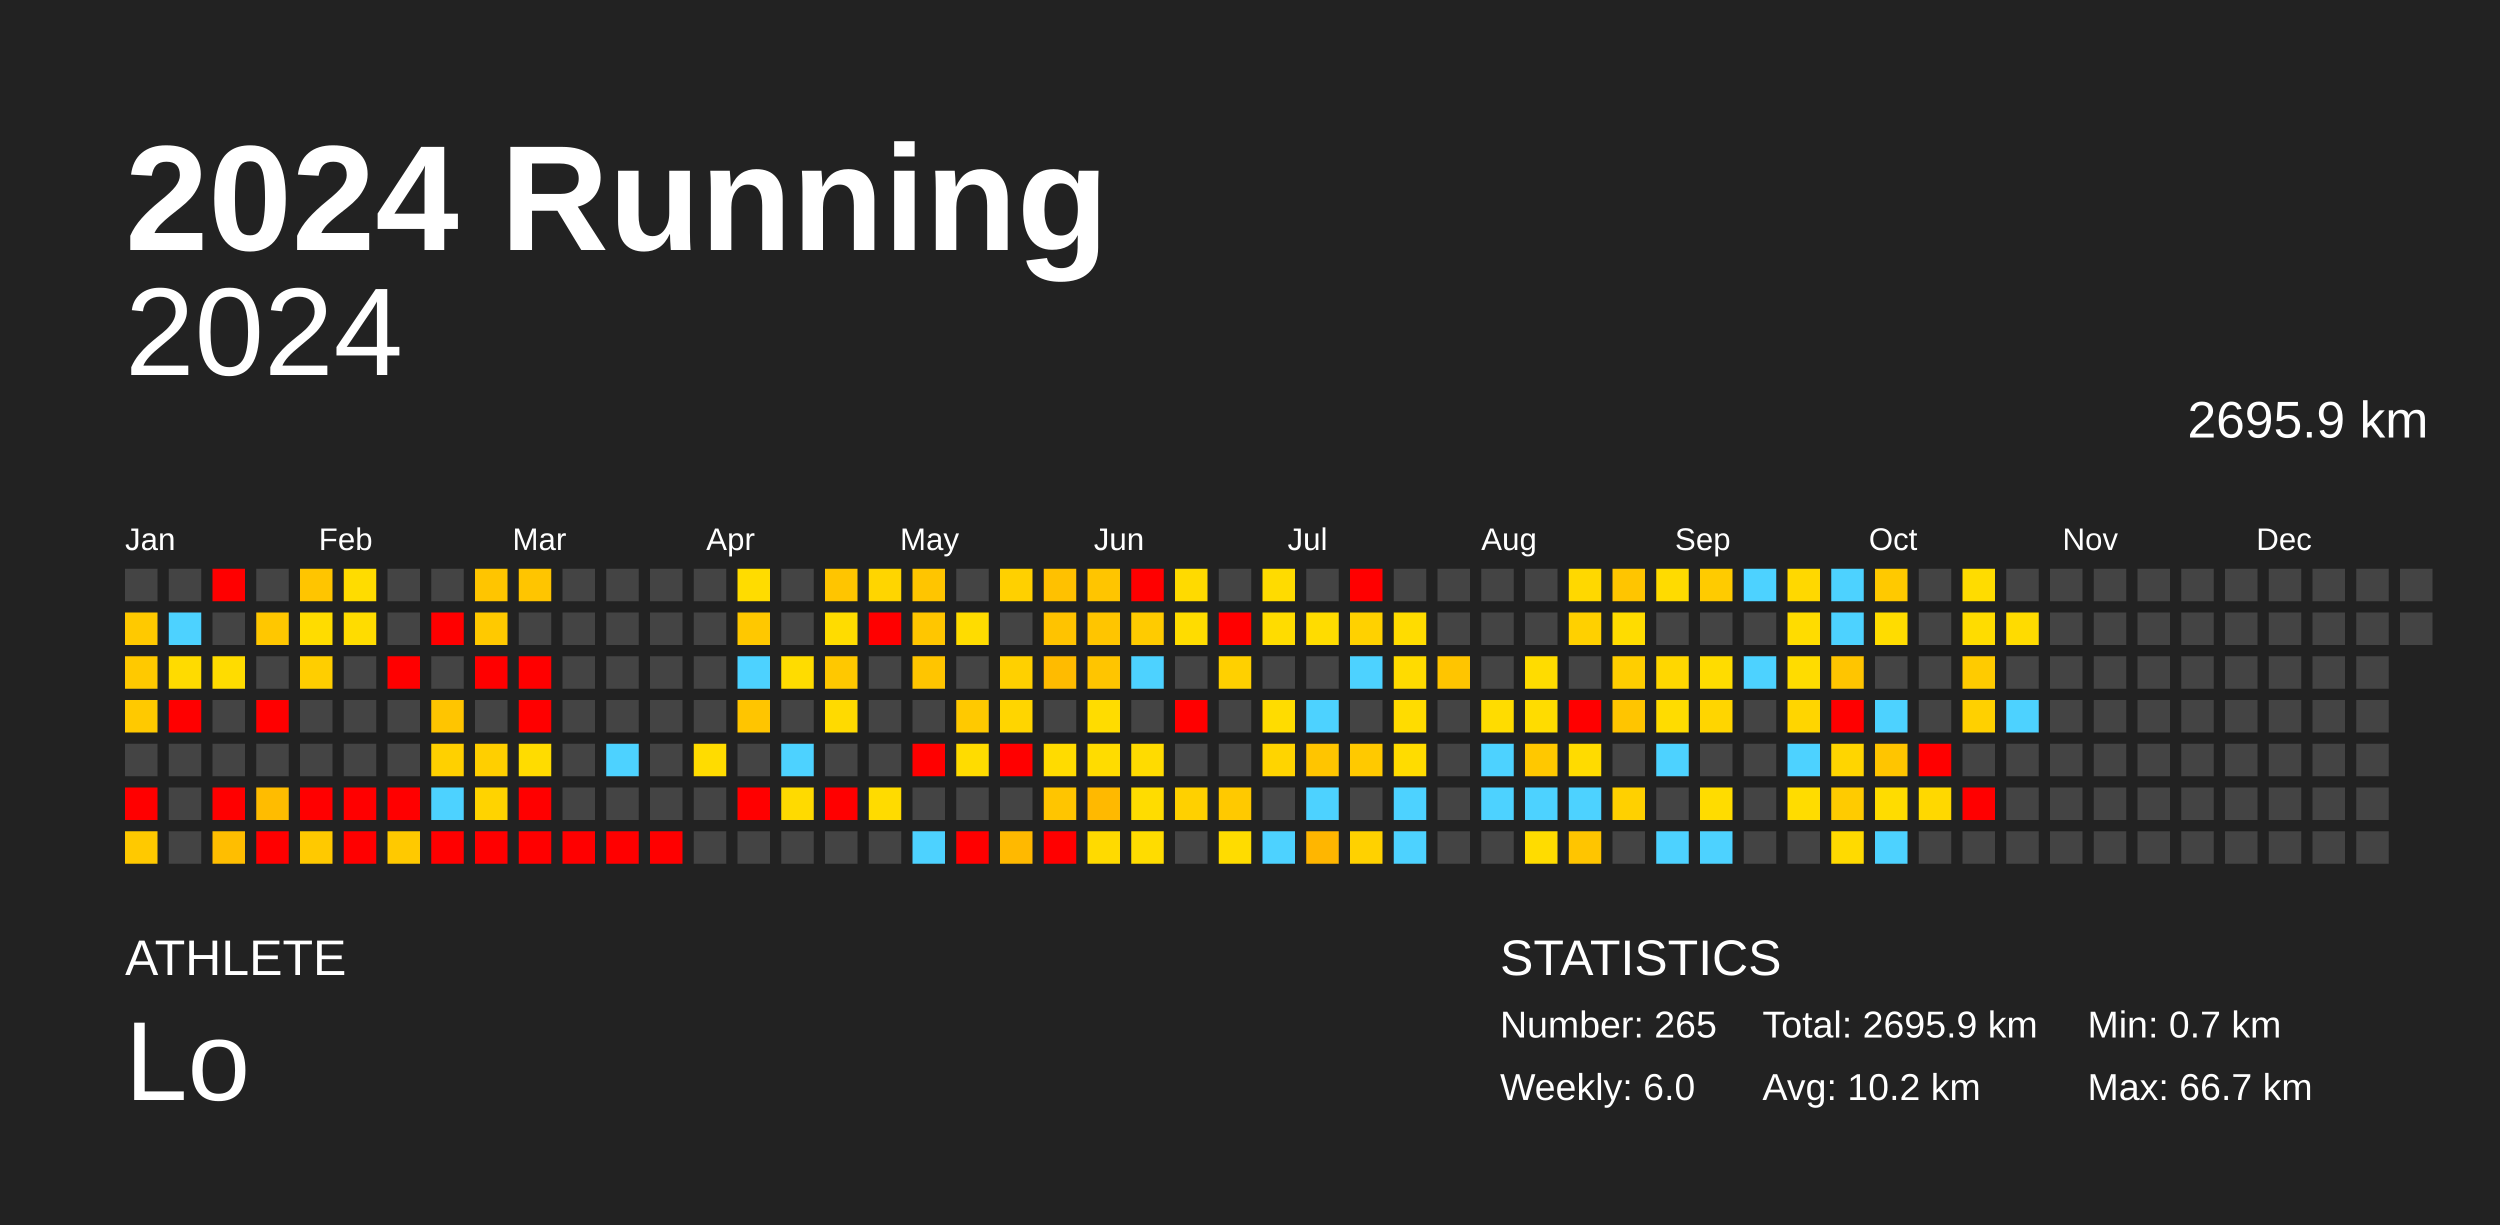
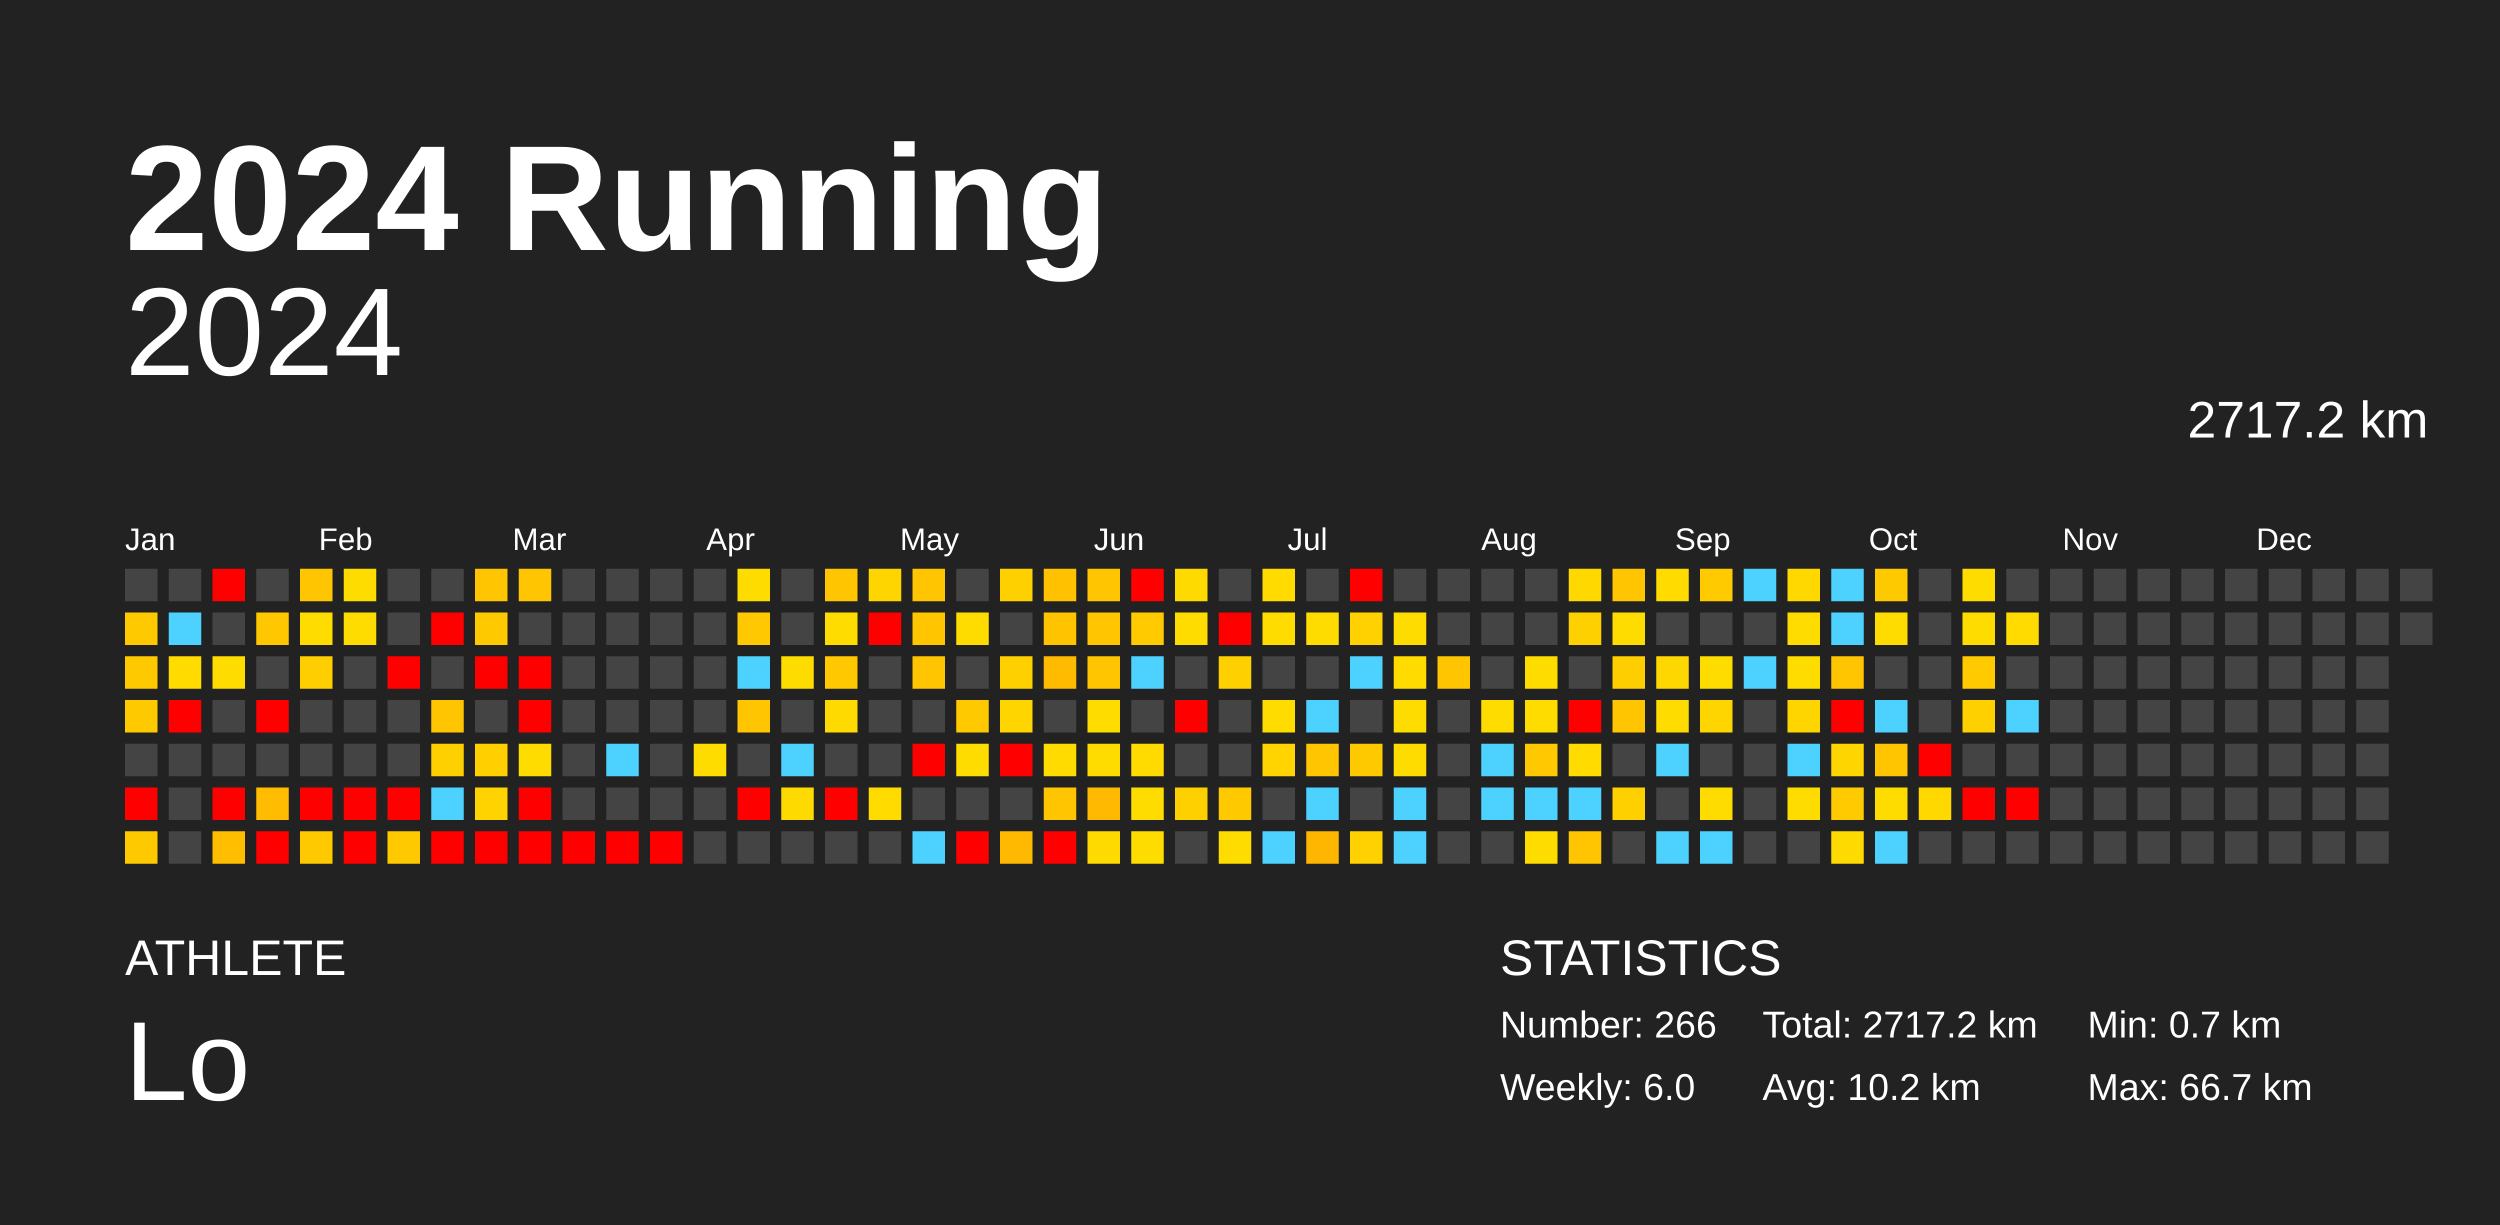
<svg xmlns="http://www.w3.org/2000/svg" baseProfile="full" height="98mm" version="1.1" viewBox="0,0,200,98" width="200mm">
  <defs />
  <rect fill="#222222" height="98" width="200" x="0" y="0" />
  <text fill="#FFFFFF" style="font-size:12px; font-family:Arial; font-weight:bold;" x="10" y="20">2024 Running</text>
  <text fill="#FFFFFF" style="font-size:4px; font-family:Arial" x="10" y="78">ATHLETE</text>
  <text fill="#FFFFFF" style="font-size:9px; font-family:Arial" x="10" y="88">Lo</text>
  <text fill="#FFFFFF" style="font-size:4px; font-family:Arial" x="120" y="78">STATISTICS</text>
-   <text fill="#FFFFFF" style="font-size:3px; font-family:Arial" x="120" y="83">Number: 265</text>
+   <text fill="#FFFFFF" style="font-size:3px; font-family:Arial" x="120" y="83">Number: 266</text>
  <text fill="#FFFFFF" style="font-size:3px; font-family:Arial" x="120" y="88">Weekly: 6.0</text>
-   <text fill="#FFFFFF" style="font-size:3px; font-family:Arial" x="141" y="83">Total: 2695.9 km</text>
+   <text fill="#FFFFFF" style="font-size:3px; font-family:Arial" x="141" y="83">Total: 2717.2 km</text>
  <text fill="#FFFFFF" style="font-size:3px; font-family:Arial" x="141" y="88">Avg: 10.2 km</text>
  <text fill="#FFFFFF" style="font-size:3px; font-family:Arial" x="167" y="83">Min: 0.7 km</text>
  <text fill="#FFFFFF" style="font-size:3px; font-family:Arial" x="167" y="88">Max: 66.7 km</text>
  <text alignment-baseline="hanging" fill="#FFFFFF" style="font-size:10.0px; font-family:Arial;" x="10" y="30">2024</text>
-   <text alignment-baseline="hanging" fill="#FFFFFF" style="font-size:4.125px; font-family:Arial;" x="175" y="35">2695.9 km</text>
+   <text alignment-baseline="hanging" fill="#FFFFFF" style="font-size:4.125px; font-family:Arial;" x="175" y="35">2717.2 km</text>
  <text fill="#FFFFFF" style="font-size:2.5px; font-family:Arial" x="10.0" y="44">Jan</text>
  <text fill="#FFFFFF" style="font-size:2.5px; font-family:Arial" x="25.5" y="44">Feb</text>
  <text fill="#FFFFFF" style="font-size:2.5px; font-family:Arial" x="41.0" y="44">Mar</text>
  <text fill="#FFFFFF" style="font-size:2.5px; font-family:Arial" x="56.5" y="44">Apr</text>
  <text fill="#FFFFFF" style="font-size:2.5px; font-family:Arial" x="72.0" y="44">May</text>
  <text fill="#FFFFFF" style="font-size:2.5px; font-family:Arial" x="87.5" y="44">Jun</text>
  <text fill="#FFFFFF" style="font-size:2.5px; font-family:Arial" x="103.0" y="44">Jul</text>
  <text fill="#FFFFFF" style="font-size:2.5px; font-family:Arial" x="118.5" y="44">Aug</text>
  <text fill="#FFFFFF" style="font-size:2.5px; font-family:Arial" x="134.0" y="44">Sep</text>
  <text fill="#FFFFFF" style="font-size:2.5px; font-family:Arial" x="149.5" y="44">Oct</text>
  <text fill="#FFFFFF" style="font-size:2.5px; font-family:Arial" x="165.0" y="44">Nov</text>
  <text fill="#FFFFFF" style="font-size:2.5px; font-family:Arial" x="180.5" y="44">Dec</text>
  <rect fill="#444444" height="2.6" width="2.6" x="10.0" y="45.5" />
  <rect fill="#ffc900" height="2.6" width="2.6" x="10.0" y="49.0" />
  <rect fill="#ffc900" height="2.6" width="2.6" x="10.0" y="52.5" />
  <rect fill="#ffc900" height="2.6" width="2.6" x="10.0" y="56.0" />
  <rect fill="#444444" height="2.6" width="2.6" x="10.0" y="59.5" />
  <rect fill="red" height="2.6" width="2.6" x="10.0" y="63.0" />
  <rect fill="#ffc900" height="2.6" width="2.6" x="10.0" y="66.5" />
  <rect fill="#444444" height="2.6" width="2.6" x="13.5" y="45.5" />
  <rect fill="#4dd2ff" height="2.6" width="2.6" x="13.5" y="49.0" />
  <rect fill="#ffdb00" height="2.6" width="2.6" x="13.5" y="52.5" />
  <rect fill="red" height="2.6" width="2.6" x="13.5" y="56.0" />
  <rect fill="#444444" height="2.6" width="2.6" x="13.5" y="59.5" />
  <rect fill="#444444" height="2.6" width="2.6" x="13.5" y="63.0" />
  <rect fill="#444444" height="2.6" width="2.6" x="13.5" y="66.5" />
  <rect fill="red" height="2.6" width="2.6" x="17.0" y="45.5" />
  <rect fill="#444444" height="2.6" width="2.6" x="17.0" y="49.0" />
  <rect fill="#ffdc00" height="2.6" width="2.6" x="17.0" y="52.5" />
  <rect fill="#444444" height="2.6" width="2.6" x="17.0" y="56.0" />
  <rect fill="#444444" height="2.6" width="2.6" x="17.0" y="59.5" />
  <rect fill="red" height="2.6" width="2.6" x="17.0" y="63.0" />
  <rect fill="#ffbe00" height="2.6" width="2.6" x="17.0" y="66.5" />
  <rect fill="#444444" height="2.6" width="2.6" x="20.5" y="45.5" />
  <rect fill="#ffc700" height="2.6" width="2.6" x="20.5" y="49.0" />
  <rect fill="#444444" height="2.6" width="2.6" x="20.5" y="52.5" />
  <rect fill="red" height="2.6" width="2.6" x="20.5" y="56.0" />
  <rect fill="#444444" height="2.6" width="2.6" x="20.5" y="59.5" />
  <rect fill="#ffbc00" height="2.6" width="2.6" x="20.5" y="63.0" />
  <rect fill="red" height="2.6" width="2.6" x="20.5" y="66.5" />
  <rect fill="#ffc500" height="2.6" width="2.6" x="24.0" y="45.5" />
  <rect fill="#ffdc00" height="2.6" width="2.6" x="24.0" y="49.0" />
  <rect fill="#ffce00" height="2.6" width="2.6" x="24.0" y="52.5" />
  <rect fill="#444444" height="2.6" width="2.6" x="24.0" y="56.0" />
  <rect fill="#444444" height="2.6" width="2.6" x="24.0" y="59.5" />
  <rect fill="red" height="2.6" width="2.6" x="24.0" y="63.0" />
  <rect fill="#ffc900" height="2.6" width="2.6" x="24.0" y="66.5" />
  <rect fill="#ffdc00" height="2.6" width="2.6" x="27.5" y="45.5" />
  <rect fill="#ffdc00" height="2.6" width="2.6" x="27.5" y="49.0" />
  <rect fill="#444444" height="2.6" width="2.6" x="27.5" y="52.5" />
  <rect fill="#444444" height="2.6" width="2.6" x="27.5" y="56.0" />
  <rect fill="#444444" height="2.6" width="2.6" x="27.5" y="59.5" />
  <rect fill="red" height="2.6" width="2.6" x="27.5" y="63.0" />
  <rect fill="red" height="2.6" width="2.6" x="27.5" y="66.5" />
  <rect fill="#444444" height="2.6" width="2.6" x="31.0" y="45.5" />
  <rect fill="#444444" height="2.6" width="2.6" x="31.0" y="49.0" />
  <rect fill="red" height="2.6" width="2.6" x="31.0" y="52.5" />
  <rect fill="#444444" height="2.6" width="2.6" x="31.0" y="56.0" />
  <rect fill="#444444" height="2.6" width="2.6" x="31.0" y="59.5" />
  <rect fill="red" height="2.6" width="2.6" x="31.0" y="63.0" />
  <rect fill="#ffc900" height="2.6" width="2.6" x="31.0" y="66.5" />
  <rect fill="#444444" height="2.6" width="2.6" x="34.5" y="45.5" />
  <rect fill="red" height="2.6" width="2.6" x="34.5" y="49.0" />
  <rect fill="#444444" height="2.6" width="2.6" x="34.5" y="52.5" />
  <rect fill="#ffc500" height="2.6" width="2.6" x="34.5" y="56.0" />
  <rect fill="#ffd000" height="2.6" width="2.6" x="34.5" y="59.5" />
  <rect fill="#4dd2ff" height="2.6" width="2.6" x="34.5" y="63.0" />
  <rect fill="red" height="2.6" width="2.6" x="34.5" y="66.5" />
  <rect fill="#ffc500" height="2.6" width="2.6" x="38.0" y="45.5" />
  <rect fill="#ffc900" height="2.6" width="2.6" x="38.0" y="49.0" />
  <rect fill="red" height="2.6" width="2.6" x="38.0" y="52.5" />
  <rect fill="#444444" height="2.6" width="2.6" x="38.0" y="56.0" />
  <rect fill="#ffcf00" height="2.6" width="2.6" x="38.0" y="59.5" />
  <rect fill="#ffd300" height="2.6" width="2.6" x="38.0" y="63.0" />
  <rect fill="red" height="2.6" width="2.6" x="38.0" y="66.5" />
  <rect fill="#ffc500" height="2.6" width="2.6" x="41.5" y="45.5" />
  <rect fill="#444444" height="2.6" width="2.6" x="41.5" y="49.0" />
  <rect fill="red" height="2.6" width="2.6" x="41.5" y="52.5" />
  <rect fill="red" height="2.6" width="2.6" x="41.5" y="56.0" />
  <rect fill="#ffdc00" height="2.6" width="2.6" x="41.5" y="59.5" />
  <rect fill="red" height="2.6" width="2.6" x="41.5" y="63.0" />
  <rect fill="red" height="2.6" width="2.6" x="41.5" y="66.5" />
  <rect fill="#444444" height="2.6" width="2.6" x="45.0" y="45.5" />
  <rect fill="#444444" height="2.6" width="2.6" x="45.0" y="49.0" />
  <rect fill="#444444" height="2.6" width="2.6" x="45.0" y="52.5" />
  <rect fill="#444444" height="2.6" width="2.6" x="45.0" y="56.0" />
  <rect fill="#444444" height="2.6" width="2.6" x="45.0" y="59.5" />
  <rect fill="#444444" height="2.6" width="2.6" x="45.0" y="63.0" />
  <rect fill="red" height="2.6" width="2.6" x="45.0" y="66.5" />
  <rect fill="#444444" height="2.6" width="2.6" x="48.5" y="45.5" />
  <rect fill="#444444" height="2.6" width="2.6" x="48.5" y="49.0" />
  <rect fill="#444444" height="2.6" width="2.6" x="48.5" y="52.5" />
  <rect fill="#444444" height="2.6" width="2.6" x="48.5" y="56.0" />
  <rect fill="#4dd2ff" height="2.6" width="2.6" x="48.5" y="59.5" />
  <rect fill="#444444" height="2.6" width="2.6" x="48.5" y="63.0" />
  <rect fill="red" height="2.6" width="2.6" x="48.5" y="66.5" />
  <rect fill="#444444" height="2.6" width="2.6" x="52.0" y="45.5" />
  <rect fill="#444444" height="2.6" width="2.6" x="52.0" y="49.0" />
  <rect fill="#444444" height="2.6" width="2.6" x="52.0" y="52.5" />
  <rect fill="#444444" height="2.6" width="2.6" x="52.0" y="56.0" />
  <rect fill="#444444" height="2.6" width="2.6" x="52.0" y="59.5" />
  <rect fill="#444444" height="2.6" width="2.6" x="52.0" y="63.0" />
  <rect fill="red" height="2.6" width="2.6" x="52.0" y="66.5" />
  <rect fill="#444444" height="2.6" width="2.6" x="55.5" y="45.5" />
  <rect fill="#444444" height="2.6" width="2.6" x="55.5" y="49.0" />
  <rect fill="#444444" height="2.6" width="2.6" x="55.5" y="52.5" />
  <rect fill="#444444" height="2.6" width="2.6" x="55.5" y="56.0" />
  <rect fill="#ffdc00" height="2.6" width="2.6" x="55.5" y="59.5" />
  <rect fill="#444444" height="2.6" width="2.6" x="55.5" y="63.0" />
  <rect fill="#444444" height="2.6" width="2.6" x="55.5" y="66.5" />
  <rect fill="#ffdc00" height="2.6" width="2.6" x="59.0" y="45.5" />
  <rect fill="#ffc800" height="2.6" width="2.6" x="59.0" y="49.0" />
  <rect fill="#4dd2ff" height="2.6" width="2.6" x="59.0" y="52.5" />
  <rect fill="#ffc500" height="2.6" width="2.6" x="59.0" y="56.0" />
  <rect fill="#444444" height="2.6" width="2.6" x="59.0" y="59.5" />
  <rect fill="red" height="2.6" width="2.6" x="59.0" y="63.0" />
  <rect fill="#444444" height="2.6" width="2.6" x="59.0" y="66.5" />
  <rect fill="#444444" height="2.6" width="2.6" x="62.5" y="45.5" />
  <rect fill="#444444" height="2.6" width="2.6" x="62.5" y="49.0" />
  <rect fill="#ffdc00" height="2.6" width="2.6" x="62.5" y="52.5" />
  <rect fill="#444444" height="2.6" width="2.6" x="62.5" y="56.0" />
  <rect fill="#4dd2ff" height="2.6" width="2.6" x="62.5" y="59.5" />
  <rect fill="#ffda00" height="2.6" width="2.6" x="62.5" y="63.0" />
  <rect fill="#444444" height="2.6" width="2.6" x="62.5" y="66.5" />
  <rect fill="#ffc500" height="2.6" width="2.6" x="66.0" y="45.5" />
  <rect fill="#ffdc00" height="2.6" width="2.6" x="66.0" y="49.0" />
  <rect fill="#ffc800" height="2.6" width="2.6" x="66.0" y="52.5" />
  <rect fill="#ffda00" height="2.6" width="2.6" x="66.0" y="56.0" />
  <rect fill="#444444" height="2.6" width="2.6" x="66.0" y="59.5" />
  <rect fill="red" height="2.6" width="2.6" x="66.0" y="63.0" />
  <rect fill="#444444" height="2.6" width="2.6" x="66.0" y="66.5" />
  <rect fill="#ffd500" height="2.6" width="2.6" x="69.5" y="45.5" />
  <rect fill="red" height="2.6" width="2.6" x="69.5" y="49.0" />
  <rect fill="#444444" height="2.6" width="2.6" x="69.5" y="52.5" />
  <rect fill="#444444" height="2.6" width="2.6" x="69.5" y="56.0" />
  <rect fill="#444444" height="2.6" width="2.6" x="69.5" y="59.5" />
  <rect fill="#ffdb00" height="2.6" width="2.6" x="69.5" y="63.0" />
  <rect fill="#444444" height="2.6" width="2.6" x="69.5" y="66.5" />
  <rect fill="#ffc500" height="2.6" width="2.6" x="73.0" y="45.5" />
  <rect fill="#ffc600" height="2.6" width="2.6" x="73.0" y="49.0" />
  <rect fill="#ffc500" height="2.6" width="2.6" x="73.0" y="52.5" />
  <rect fill="#444444" height="2.6" width="2.6" x="73.0" y="56.0" />
  <rect fill="red" height="2.6" width="2.6" x="73.0" y="59.5" />
  <rect fill="#444444" height="2.6" width="2.6" x="73.0" y="63.0" />
  <rect fill="#4dd2ff" height="2.6" width="2.6" x="73.0" y="66.5" />
  <rect fill="#444444" height="2.6" width="2.6" x="76.5" y="45.5" />
  <rect fill="#ffdc00" height="2.6" width="2.6" x="76.5" y="49.0" />
  <rect fill="#444444" height="2.6" width="2.6" x="76.5" y="52.5" />
  <rect fill="#ffc900" height="2.6" width="2.6" x="76.5" y="56.0" />
  <rect fill="#ffdc00" height="2.6" width="2.6" x="76.5" y="59.5" />
  <rect fill="#444444" height="2.6" width="2.6" x="76.5" y="63.0" />
  <rect fill="red" height="2.6" width="2.6" x="76.5" y="66.5" />
  <rect fill="#ffd000" height="2.6" width="2.6" x="80.0" y="45.5" />
  <rect fill="#444444" height="2.6" width="2.6" x="80.0" y="49.0" />
  <rect fill="#ffd000" height="2.6" width="2.6" x="80.0" y="52.5" />
  <rect fill="#ffd500" height="2.6" width="2.6" x="80.0" y="56.0" />
  <rect fill="red" height="2.6" width="2.6" x="80.0" y="59.5" />
  <rect fill="#444444" height="2.6" width="2.6" x="80.0" y="63.0" />
  <rect fill="#ffb900" height="2.6" width="2.6" x="80.0" y="66.5" />
  <rect fill="#ffc100" height="2.6" width="2.6" x="83.5" y="45.5" />
  <rect fill="#ffc300" height="2.6" width="2.6" x="83.5" y="49.0" />
  <rect fill="#ffbb00" height="2.6" width="2.6" x="83.5" y="52.5" />
  <rect fill="#444444" height="2.6" width="2.6" x="83.5" y="56.0" />
  <rect fill="#ffdb00" height="2.6" width="2.6" x="83.5" y="59.5" />
  <rect fill="#ffc500" height="2.6" width="2.6" x="83.5" y="63.0" />
  <rect fill="red" height="2.6" width="2.6" x="83.5" y="66.5" />
  <rect fill="#ffc500" height="2.6" width="2.6" x="87.0" y="45.5" />
  <rect fill="#ffc500" height="2.6" width="2.6" x="87.0" y="49.0" />
  <rect fill="#ffc500" height="2.6" width="2.6" x="87.0" y="52.5" />
  <rect fill="#ffdc00" height="2.6" width="2.6" x="87.0" y="56.0" />
  <rect fill="#ffdc00" height="2.6" width="2.6" x="87.0" y="59.5" />
  <rect fill="#ffb900" height="2.6" width="2.6" x="87.0" y="63.0" />
  <rect fill="#ffda00" height="2.6" width="2.6" x="87.0" y="66.5" />
  <rect fill="red" height="2.6" width="2.6" x="90.5" y="45.5" />
  <rect fill="#ffcb00" height="2.6" width="2.6" x="90.5" y="49.0" />
  <rect fill="#4dd2ff" height="2.6" width="2.6" x="90.5" y="52.5" />
  <rect fill="#444444" height="2.6" width="2.6" x="90.5" y="56.0" />
  <rect fill="#ffdb00" height="2.6" width="2.6" x="90.5" y="59.5" />
  <rect fill="#ffdc00" height="2.6" width="2.6" x="90.5" y="63.0" />
  <rect fill="#ffdc00" height="2.6" width="2.6" x="90.5" y="66.5" />
  <rect fill="#ffda00" height="2.6" width="2.6" x="94.0" y="45.5" />
  <rect fill="#ffdc00" height="2.6" width="2.6" x="94.0" y="49.0" />
  <rect fill="#444444" height="2.6" width="2.6" x="94.0" y="52.5" />
  <rect fill="red" height="2.6" width="2.6" x="94.0" y="56.0" />
  <rect fill="#444444" height="2.6" width="2.6" x="94.0" y="59.5" />
  <rect fill="#ffd000" height="2.6" width="2.6" x="94.0" y="63.0" />
  <rect fill="#444444" height="2.6" width="2.6" x="94.0" y="66.5" />
  <rect fill="#444444" height="2.6" width="2.6" x="97.5" y="45.5" />
  <rect fill="red" height="2.6" width="2.6" x="97.5" y="49.0" />
  <rect fill="#ffd000" height="2.6" width="2.6" x="97.5" y="52.5" />
  <rect fill="#444444" height="2.6" width="2.6" x="97.5" y="56.0" />
  <rect fill="#444444" height="2.6" width="2.6" x="97.5" y="59.5" />
  <rect fill="#ffc900" height="2.6" width="2.6" x="97.5" y="63.0" />
  <rect fill="#ffdc00" height="2.6" width="2.6" x="97.5" y="66.5" />
  <rect fill="#ffdb00" height="2.6" width="2.6" x="101.0" y="45.5" />
  <rect fill="#ffdc00" height="2.6" width="2.6" x="101.0" y="49.0" />
  <rect fill="#444444" height="2.6" width="2.6" x="101.0" y="52.5" />
  <rect fill="#ffdc00" height="2.6" width="2.6" x="101.0" y="56.0" />
  <rect fill="#ffd400" height="2.6" width="2.6" x="101.0" y="59.5" />
  <rect fill="#444444" height="2.6" width="2.6" x="101.0" y="63.0" />
  <rect fill="#4dd2ff" height="2.6" width="2.6" x="101.0" y="66.5" />
  <rect fill="#444444" height="2.6" width="2.6" x="104.5" y="45.5" />
  <rect fill="#ffdc00" height="2.6" width="2.6" x="104.5" y="49.0" />
  <rect fill="#444444" height="2.6" width="2.6" x="104.5" y="52.5" />
  <rect fill="#4dd2ff" height="2.6" width="2.6" x="104.5" y="56.0" />
  <rect fill="#ffc500" height="2.6" width="2.6" x="104.5" y="59.5" />
  <rect fill="#4dd2ff" height="2.6" width="2.6" x="104.5" y="63.0" />
  <rect fill="#ffb600" height="2.6" width="2.6" x="104.5" y="66.5" />
  <rect fill="red" height="2.6" width="2.6" x="108.0" y="45.5" />
  <rect fill="#ffd100" height="2.6" width="2.6" x="108.0" y="49.0" />
  <rect fill="#4dd2ff" height="2.6" width="2.6" x="108.0" y="52.5" />
  <rect fill="#444444" height="2.6" width="2.6" x="108.0" y="56.0" />
  <rect fill="#ffc900" height="2.6" width="2.6" x="108.0" y="59.5" />
  <rect fill="#444444" height="2.6" width="2.6" x="108.0" y="63.0" />
  <rect fill="#ffd100" height="2.6" width="2.6" x="108.0" y="66.5" />
  <rect fill="#444444" height="2.6" width="2.6" x="111.5" y="45.5" />
  <rect fill="#ffdc00" height="2.6" width="2.6" x="111.5" y="49.0" />
  <rect fill="#ffdb00" height="2.6" width="2.6" x="111.5" y="52.5" />
  <rect fill="#ffdc00" height="2.6" width="2.6" x="111.5" y="56.0" />
  <rect fill="#ffdc00" height="2.6" width="2.6" x="111.5" y="59.5" />
  <rect fill="#4dd2ff" height="2.6" width="2.6" x="111.5" y="63.0" />
  <rect fill="#4dd2ff" height="2.6" width="2.6" x="111.5" y="66.5" />
  <rect fill="#444444" height="2.6" width="2.6" x="115.0" y="45.5" />
  <rect fill="#444444" height="2.6" width="2.6" x="115.0" y="49.0" />
  <rect fill="#ffc500" height="2.6" width="2.6" x="115.0" y="52.5" />
  <rect fill="#444444" height="2.6" width="2.6" x="115.0" y="56.0" />
  <rect fill="#444444" height="2.6" width="2.6" x="115.0" y="59.5" />
  <rect fill="#444444" height="2.6" width="2.6" x="115.0" y="63.0" />
  <rect fill="#444444" height="2.6" width="2.6" x="115.0" y="66.5" />
  <rect fill="#444444" height="2.6" width="2.6" x="118.5" y="45.5" />
  <rect fill="#444444" height="2.6" width="2.6" x="118.5" y="49.0" />
  <rect fill="#444444" height="2.6" width="2.6" x="118.5" y="52.5" />
  <rect fill="#ffdc00" height="2.6" width="2.6" x="118.5" y="56.0" />
  <rect fill="#4dd2ff" height="2.6" width="2.6" x="118.5" y="59.5" />
  <rect fill="#4dd2ff" height="2.6" width="2.6" x="118.5" y="63.0" />
  <rect fill="#444444" height="2.6" width="2.6" x="118.5" y="66.5" />
  <rect fill="#444444" height="2.6" width="2.6" x="122.0" y="45.5" />
  <rect fill="#444444" height="2.6" width="2.6" x="122.0" y="49.0" />
  <rect fill="#ffdc00" height="2.6" width="2.6" x="122.0" y="52.5" />
  <rect fill="#ffdc00" height="2.6" width="2.6" x="122.0" y="56.0" />
  <rect fill="#ffc800" height="2.6" width="2.6" x="122.0" y="59.5" />
  <rect fill="#4dd2ff" height="2.6" width="2.6" x="122.0" y="63.0" />
  <rect fill="#ffdc00" height="2.6" width="2.6" x="122.0" y="66.5" />
  <rect fill="#ffd800" height="2.6" width="2.6" x="125.5" y="45.5" />
  <rect fill="#ffd000" height="2.6" width="2.6" x="125.5" y="49.0" />
  <rect fill="#444444" height="2.6" width="2.6" x="125.5" y="52.5" />
  <rect fill="red" height="2.6" width="2.6" x="125.5" y="56.0" />
  <rect fill="#ffdb00" height="2.6" width="2.6" x="125.5" y="59.5" />
  <rect fill="#4dd2ff" height="2.6" width="2.6" x="125.5" y="63.0" />
  <rect fill="#ffc500" height="2.6" width="2.6" x="125.5" y="66.5" />
  <rect fill="#ffc500" height="2.6" width="2.6" x="129.0" y="45.5" />
  <rect fill="#ffdc00" height="2.6" width="2.6" x="129.0" y="49.0" />
  <rect fill="#ffce00" height="2.6" width="2.6" x="129.0" y="52.5" />
  <rect fill="#ffc500" height="2.6" width="2.6" x="129.0" y="56.0" />
  <rect fill="#444444" height="2.6" width="2.6" x="129.0" y="59.5" />
  <rect fill="#ffd000" height="2.6" width="2.6" x="129.0" y="63.0" />
  <rect fill="#444444" height="2.6" width="2.6" x="129.0" y="66.5" />
  <rect fill="#ffdb00" height="2.6" width="2.6" x="132.5" y="45.5" />
  <rect fill="#444444" height="2.6" width="2.6" x="132.5" y="49.0" />
  <rect fill="#ffd700" height="2.6" width="2.6" x="132.5" y="52.5" />
  <rect fill="#ffdc00" height="2.6" width="2.6" x="132.5" y="56.0" />
  <rect fill="#4dd2ff" height="2.6" width="2.6" x="132.5" y="59.5" />
  <rect fill="#444444" height="2.6" width="2.6" x="132.5" y="63.0" />
  <rect fill="#4dd2ff" height="2.6" width="2.6" x="132.5" y="66.5" />
  <rect fill="#ffcb00" height="2.6" width="2.6" x="136.0" y="45.5" />
  <rect fill="#444444" height="2.6" width="2.6" x="136.0" y="49.0" />
  <rect fill="#ffdc00" height="2.6" width="2.6" x="136.0" y="52.5" />
  <rect fill="#ffd500" height="2.6" width="2.6" x="136.0" y="56.0" />
  <rect fill="#444444" height="2.6" width="2.6" x="136.0" y="59.5" />
  <rect fill="#ffdc00" height="2.6" width="2.6" x="136.0" y="63.0" />
  <rect fill="#4dd2ff" height="2.6" width="2.6" x="136.0" y="66.5" />
  <rect fill="#4dd2ff" height="2.6" width="2.6" x="139.5" y="45.5" />
  <rect fill="#444444" height="2.6" width="2.6" x="139.5" y="49.0" />
  <rect fill="#4dd2ff" height="2.6" width="2.6" x="139.5" y="52.5" />
  <rect fill="#444444" height="2.6" width="2.6" x="139.5" y="56.0" />
  <rect fill="#444444" height="2.6" width="2.6" x="139.5" y="59.5" />
  <rect fill="#444444" height="2.6" width="2.6" x="139.5" y="63.0" />
  <rect fill="#444444" height="2.6" width="2.6" x="139.5" y="66.5" />
  <rect fill="#ffd800" height="2.6" width="2.6" x="143.0" y="45.5" />
  <rect fill="#ffdc00" height="2.6" width="2.6" x="143.0" y="49.0" />
  <rect fill="#ffdc00" height="2.6" width="2.6" x="143.0" y="52.5" />
  <rect fill="#ffd500" height="2.6" width="2.6" x="143.0" y="56.0" />
  <rect fill="#4dd2ff" height="2.6" width="2.6" x="143.0" y="59.5" />
  <rect fill="#ffdc00" height="2.6" width="2.6" x="143.0" y="63.0" />
  <rect fill="#444444" height="2.6" width="2.6" x="143.0" y="66.5" />
  <rect fill="#4dd2ff" height="2.6" width="2.6" x="146.5" y="45.5" />
  <rect fill="#4dd2ff" height="2.6" width="2.6" x="146.5" y="49.0" />
  <rect fill="#ffc500" height="2.6" width="2.6" x="146.5" y="52.5" />
  <rect fill="red" height="2.6" width="2.6" x="146.5" y="56.0" />
  <rect fill="#ffd500" height="2.6" width="2.6" x="146.5" y="59.5" />
  <rect fill="#ffcb00" height="2.6" width="2.6" x="146.5" y="63.0" />
  <rect fill="#ffda00" height="2.6" width="2.6" x="146.5" y="66.5" />
  <rect fill="#ffc900" height="2.6" width="2.6" x="150.0" y="45.5" />
  <rect fill="#ffdc00" height="2.6" width="2.6" x="150.0" y="49.0" />
  <rect fill="#444444" height="2.6" width="2.6" x="150.0" y="52.5" />
  <rect fill="#4dd2ff" height="2.6" width="2.6" x="150.0" y="56.0" />
  <rect fill="#ffc500" height="2.6" width="2.6" x="150.0" y="59.5" />
  <rect fill="#ffdc00" height="2.6" width="2.6" x="150.0" y="63.0" />
  <rect fill="#4dd2ff" height="2.6" width="2.6" x="150.0" y="66.5" />
  <rect fill="#444444" height="2.6" width="2.6" x="153.5" y="45.5" />
  <rect fill="#444444" height="2.6" width="2.6" x="153.5" y="49.0" />
  <rect fill="#444444" height="2.6" width="2.6" x="153.5" y="52.5" />
  <rect fill="#444444" height="2.6" width="2.6" x="153.5" y="56.0" />
  <rect fill="red" height="2.6" width="2.6" x="153.5" y="59.5" />
  <rect fill="#ffd800" height="2.6" width="2.6" x="153.5" y="63.0" />
  <rect fill="#444444" height="2.6" width="2.6" x="153.5" y="66.5" />
  <rect fill="#ffdc00" height="2.6" width="2.6" x="157.0" y="45.5" />
  <rect fill="#ffdc00" height="2.6" width="2.6" x="157.0" y="49.0" />
  <rect fill="#ffcb00" height="2.6" width="2.6" x="157.0" y="52.5" />
  <rect fill="#ffd000" height="2.6" width="2.6" x="157.0" y="56.0" />
  <rect fill="#444444" height="2.6" width="2.6" x="157.0" y="59.5" />
  <rect fill="red" height="2.6" width="2.6" x="157.0" y="63.0" />
  <rect fill="#444444" height="2.6" width="2.6" x="157.0" y="66.5" />
  <rect fill="#444444" height="2.6" width="2.6" x="160.5" y="45.5" />
  <rect fill="#ffdb00" height="2.6" width="2.6" x="160.5" y="49.0" />
  <rect fill="#444444" height="2.6" width="2.6" x="160.5" y="52.5" />
  <rect fill="#4dd2ff" height="2.6" width="2.6" x="160.5" y="56.0" />
  <rect fill="#444444" height="2.6" width="2.6" x="160.5" y="59.5" />
-   <rect fill="#444444" height="2.6" width="2.6" x="160.5" y="63.0" />
+   <rect fill="red" height="2.6" width="2.6" x="160.5" y="63.0" />
  <rect fill="#444444" height="2.6" width="2.6" x="160.5" y="66.5" />
  <rect fill="#444444" height="2.6" width="2.6" x="164.0" y="45.5" />
  <rect fill="#444444" height="2.6" width="2.6" x="164.0" y="49.0" />
  <rect fill="#444444" height="2.6" width="2.6" x="164.0" y="52.5" />
  <rect fill="#444444" height="2.6" width="2.6" x="164.0" y="56.0" />
  <rect fill="#444444" height="2.6" width="2.6" x="164.0" y="59.5" />
  <rect fill="#444444" height="2.6" width="2.6" x="164.0" y="63.0" />
  <rect fill="#444444" height="2.6" width="2.6" x="164.0" y="66.5" />
  <rect fill="#444444" height="2.6" width="2.6" x="167.5" y="45.5" />
  <rect fill="#444444" height="2.6" width="2.6" x="167.5" y="49.0" />
  <rect fill="#444444" height="2.6" width="2.6" x="167.5" y="52.5" />
  <rect fill="#444444" height="2.6" width="2.6" x="167.5" y="56.0" />
  <rect fill="#444444" height="2.6" width="2.6" x="167.5" y="59.5" />
  <rect fill="#444444" height="2.6" width="2.6" x="167.5" y="63.0" />
  <rect fill="#444444" height="2.6" width="2.6" x="167.5" y="66.5" />
  <rect fill="#444444" height="2.6" width="2.6" x="171.0" y="45.5" />
  <rect fill="#444444" height="2.6" width="2.6" x="171.0" y="49.0" />
  <rect fill="#444444" height="2.6" width="2.6" x="171.0" y="52.5" />
  <rect fill="#444444" height="2.6" width="2.6" x="171.0" y="56.0" />
  <rect fill="#444444" height="2.6" width="2.6" x="171.0" y="59.5" />
  <rect fill="#444444" height="2.6" width="2.6" x="171.0" y="63.0" />
  <rect fill="#444444" height="2.6" width="2.6" x="171.0" y="66.5" />
  <rect fill="#444444" height="2.6" width="2.6" x="174.5" y="45.5" />
  <rect fill="#444444" height="2.6" width="2.6" x="174.5" y="49.0" />
  <rect fill="#444444" height="2.6" width="2.6" x="174.5" y="52.5" />
  <rect fill="#444444" height="2.6" width="2.6" x="174.5" y="56.0" />
  <rect fill="#444444" height="2.6" width="2.6" x="174.5" y="59.5" />
  <rect fill="#444444" height="2.6" width="2.6" x="174.5" y="63.0" />
  <rect fill="#444444" height="2.6" width="2.6" x="174.5" y="66.5" />
  <rect fill="#444444" height="2.6" width="2.6" x="178.0" y="45.5" />
  <rect fill="#444444" height="2.6" width="2.6" x="178.0" y="49.0" />
  <rect fill="#444444" height="2.6" width="2.6" x="178.0" y="52.5" />
  <rect fill="#444444" height="2.6" width="2.6" x="178.0" y="56.0" />
  <rect fill="#444444" height="2.6" width="2.6" x="178.0" y="59.5" />
  <rect fill="#444444" height="2.6" width="2.6" x="178.0" y="63.0" />
  <rect fill="#444444" height="2.6" width="2.6" x="178.0" y="66.5" />
  <rect fill="#444444" height="2.6" width="2.6" x="181.5" y="45.5" />
  <rect fill="#444444" height="2.6" width="2.6" x="181.5" y="49.0" />
  <rect fill="#444444" height="2.6" width="2.6" x="181.5" y="52.5" />
  <rect fill="#444444" height="2.6" width="2.6" x="181.5" y="56.0" />
  <rect fill="#444444" height="2.6" width="2.6" x="181.5" y="59.5" />
  <rect fill="#444444" height="2.6" width="2.6" x="181.5" y="63.0" />
  <rect fill="#444444" height="2.6" width="2.6" x="181.5" y="66.5" />
  <rect fill="#444444" height="2.6" width="2.6" x="185.0" y="45.5" />
  <rect fill="#444444" height="2.6" width="2.6" x="185.0" y="49.0" />
  <rect fill="#444444" height="2.6" width="2.6" x="185.0" y="52.5" />
  <rect fill="#444444" height="2.6" width="2.6" x="185.0" y="56.0" />
  <rect fill="#444444" height="2.6" width="2.6" x="185.0" y="59.5" />
  <rect fill="#444444" height="2.6" width="2.6" x="185.0" y="63.0" />
  <rect fill="#444444" height="2.6" width="2.6" x="185.0" y="66.5" />
  <rect fill="#444444" height="2.6" width="2.6" x="188.5" y="45.5" />
  <rect fill="#444444" height="2.6" width="2.6" x="188.5" y="49.0" />
  <rect fill="#444444" height="2.6" width="2.6" x="188.5" y="52.5" />
  <rect fill="#444444" height="2.6" width="2.6" x="188.5" y="56.0" />
  <rect fill="#444444" height="2.6" width="2.6" x="188.5" y="59.5" />
  <rect fill="#444444" height="2.6" width="2.6" x="188.5" y="63.0" />
  <rect fill="#444444" height="2.6" width="2.6" x="188.5" y="66.5" />
  <rect fill="#444444" height="2.6" width="2.6" x="192.0" y="45.5" />
  <rect fill="#444444" height="2.6" width="2.6" x="192.0" y="49.0" />
</svg>
